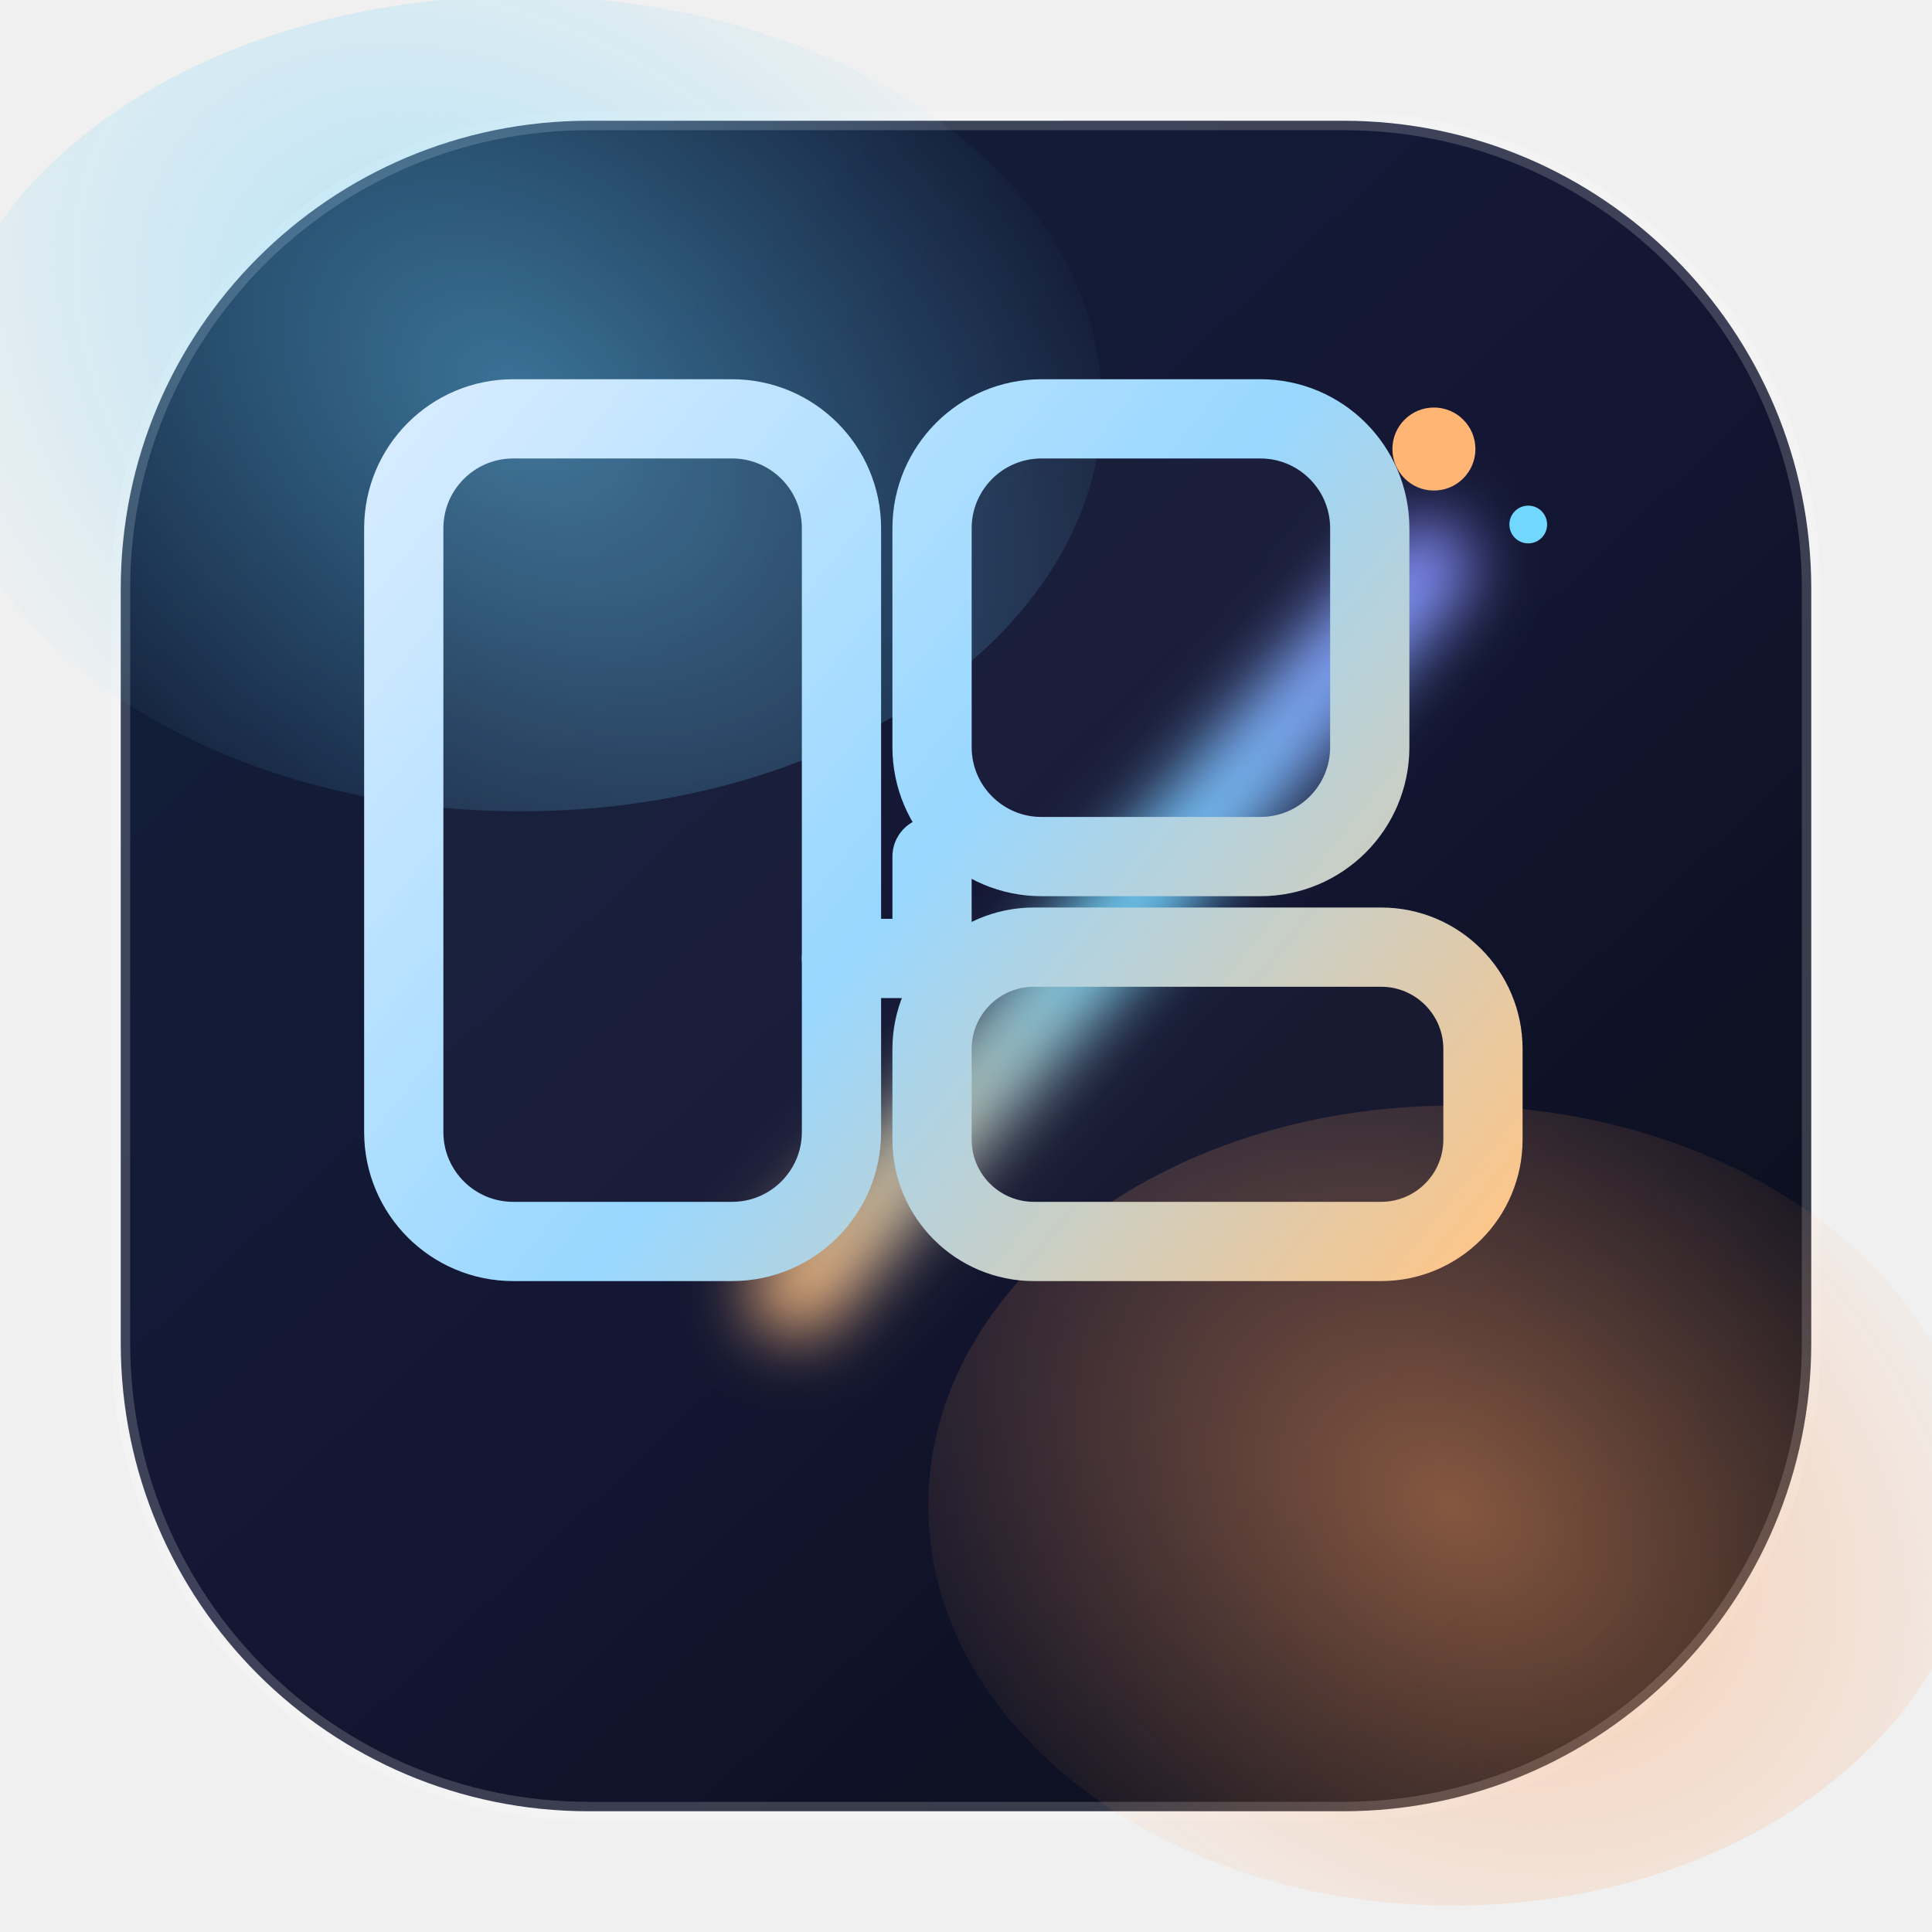
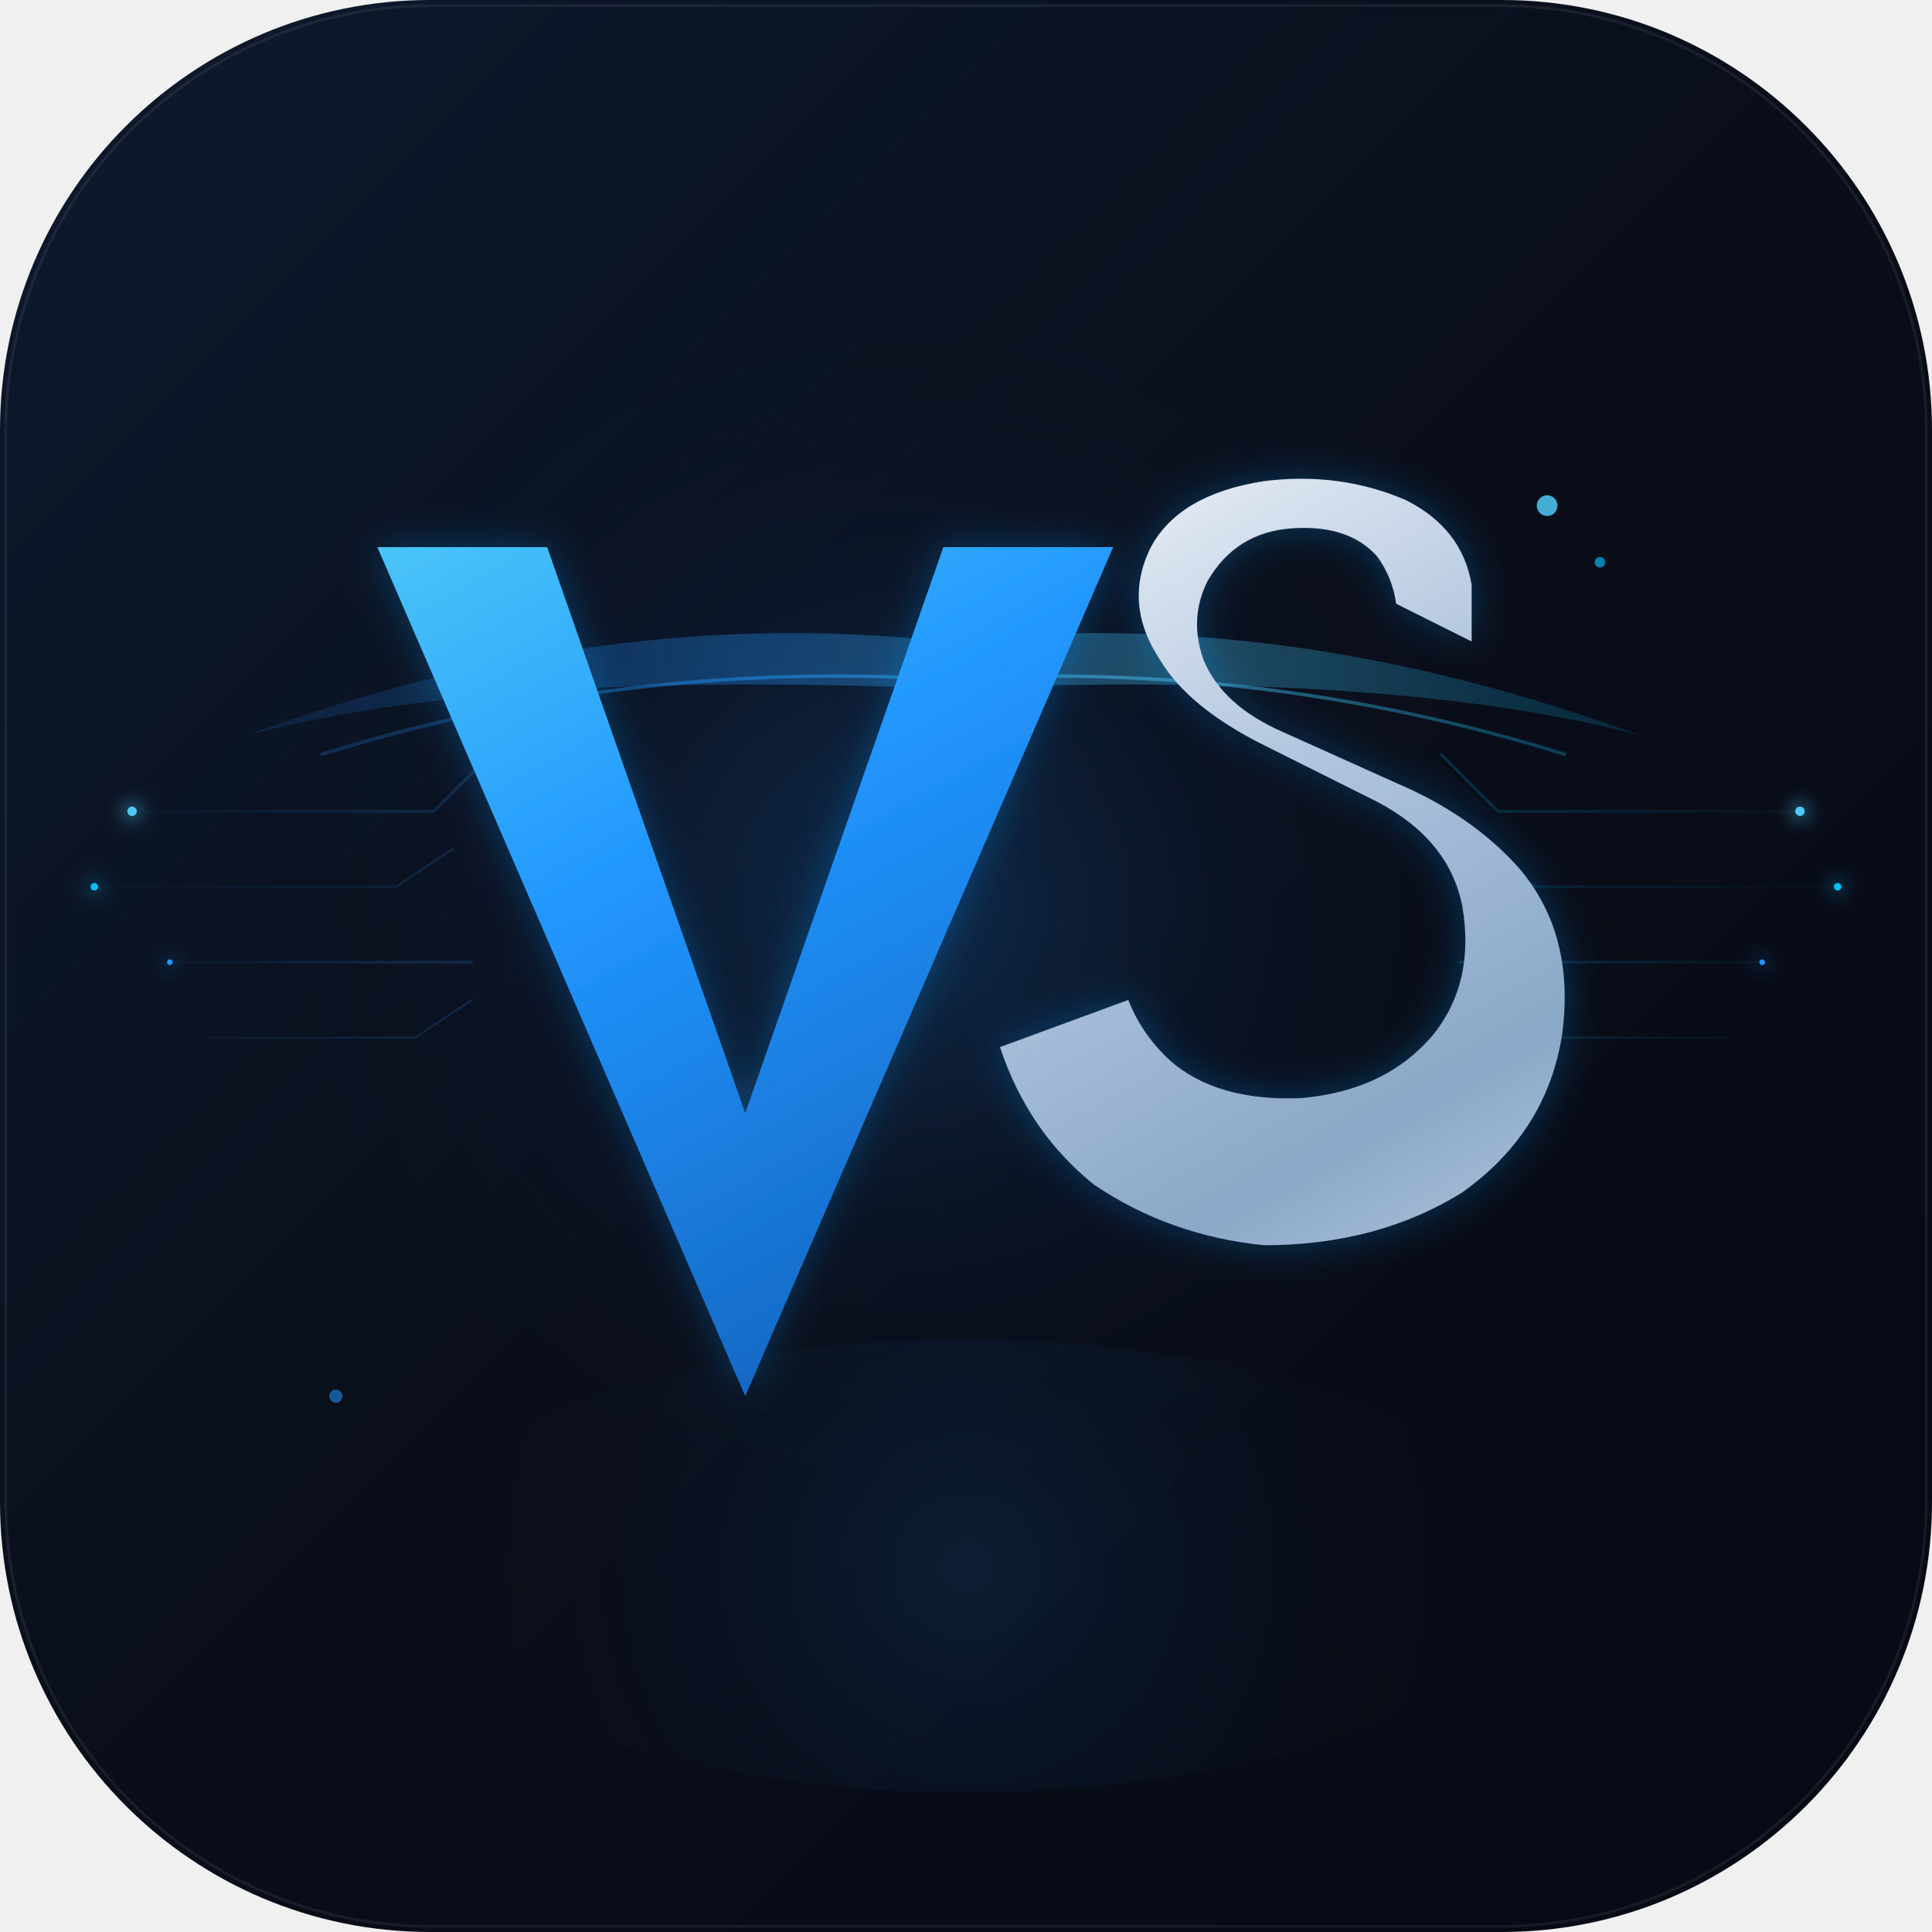
<svg xmlns="http://www.w3.org/2000/svg" width="1024" height="1024" viewBox="0 0 1024 1024" fill="none">
  <defs>
-     <linearGradient id="bg" x1="128" y1="96" x2="912" y2="928" gradientUnits="userSpaceOnUse">
-       <stop offset="0" stop-color="#11203A" />
-       <stop offset="0.48" stop-color="#141734" />
-       <stop offset="1" stop-color="#090D18" />
+     <linearGradient id="bg" x1="0" y1="0" x2="1024" y2="1024" gradientUnits="userSpaceOnUse">
+       <stop offset="0" stop-color="#0d1a2e" />
+       <stop offset="0.5" stop-color="#0a0e1a" />
+       <stop offset="1" stop-color="#060a14" />
    </linearGradient>
-     <linearGradient id="frame" x1="208" y1="208" x2="790" y2="676" gradientUnits="userSpaceOnUse">
-       <stop offset="0" stop-color="#D9ECFF" />
-       <stop offset="0.5" stop-color="#98D7FF" />
-       <stop offset="1" stop-color="#FFC586" />
+     <linearGradient id="vGrad" x1="180" y1="280" x2="440" y2="740" gradientUnits="userSpaceOnUse">
+       <stop offset="0" stop-color="#4dc9f6" />
+       <stop offset="0.45" stop-color="#2196ff" />
+       <stop offset="1" stop-color="#1565c0" />
    </linearGradient>
-     <linearGradient id="beam" x1="392" y1="688" x2="770" y2="252" gradientUnits="userSpaceOnUse">
-       <stop offset="0" stop-color="#FFB574" />
-       <stop offset="0.5" stop-color="#72D7FF" />
-       <stop offset="1" stop-color="#8D86FF" />
+     <linearGradient id="sGrad" x1="540" y1="280" x2="800" y2="740" gradientUnits="userSpaceOnUse">
+       <stop offset="0" stop-color="#e8eef5" />
+       <stop offset="0.35" stop-color="#b0c4de" />
+       <stop offset="0.7" stop-color="#8aa8c7" />
+       <stop offset="1" stop-color="#c8d8e8" />
    </linearGradient>
-     <radialGradient id="haloA" cx="0" cy="0" r="1" gradientUnits="userSpaceOnUse" gradientTransform="translate(276 214) rotate(39.8) scale(410 287)">
-       <stop stop-color="#67D1FF" stop-opacity="0.48" />
-       <stop offset="1" stop-color="#67D1FF" stop-opacity="0" />
+     <linearGradient id="wingGrad" x1="120" y1="360" x2="904" y2="360" gradientUnits="userSpaceOnUse">
+       <stop offset="0" stop-color="#1565c0" stop-opacity="0.4" />
+       <stop offset="0.35" stop-color="#2196ff" stop-opacity="0.8" />
+       <stop offset="0.65" stop-color="#4dc9f6" stop-opacity="0.8" />
+       <stop offset="1" stop-color="#00bfff" stop-opacity="0.3" />
+     </linearGradient>
+     <linearGradient id="circuitGrad" x1="80" y1="480" x2="944" y2="480" gradientUnits="userSpaceOnUse">
+       <stop offset="0" stop-color="#2196ff" stop-opacity="0.05" />
+       <stop offset="0.25" stop-color="#2196ff" stop-opacity="0.5" />
+       <stop offset="0.75" stop-color="#00bfff" stop-opacity="0.5" />
+       <stop offset="1" stop-color="#00bfff" stop-opacity="0.05" />
+     </linearGradient>
+     <radialGradient id="centerGlow" cx="480" cy="480" r="340" gradientUnits="userSpaceOnUse">
+       <stop offset="0" stop-color="#2196ff" stop-opacity="0.22" />
+       <stop offset="0.5" stop-color="#1565c0" stop-opacity="0.06" />
+       <stop offset="1" stop-color="#0a0e1a" stop-opacity="0" />
    </radialGradient>
-     <radialGradient id="haloB" cx="0" cy="0" r="1" gradientUnits="userSpaceOnUse" gradientTransform="translate(770 798) rotate(-146.2) scale(364 278)">
-       <stop stop-color="#FF9E5F" stop-opacity="0.5" />
-       <stop offset="1" stop-color="#FF9E5F" stop-opacity="0" />
+     <radialGradient id="floorGlow" cx="512" cy="830" r="280" gradientUnits="userSpaceOnUse">
+       <stop offset="0" stop-color="#2196ff" stop-opacity="0.12" />
+       <stop offset="1" stop-color="#0a0e1a" stop-opacity="0" />
    </radialGradient>
-     <filter id="glow" x="256" y="132" width="612" height="628" filterUnits="userSpaceOnUse" color-interpolation-filters="sRGB">
-       <feFlood flood-opacity="0" result="BackgroundImageFix" />
-       <feBlend mode="normal" in="SourceGraphic" in2="BackgroundImageFix" result="shape" />
-       <feGaussianBlur stdDeviation="18" result="effect1_foregroundBlur" />
+     <filter id="dotGlow" x="-100%" y="-100%" width="300%" height="300%">
+       <feGaussianBlur in="SourceGraphic" stdDeviation="5" />
+     </filter>
+     <filter id="outerGlow" x="-10%" y="-10%" width="120%" height="120%">
+       <feGaussianBlur in="SourceAlpha" stdDeviation="10" result="blur" />
+       <feFlood flood-color="#2196ff" flood-opacity="0.3" result="color" />
+       <feComposite in="color" in2="blur" operator="in" result="glow" />
+       <feMerge>
+         <feMergeNode in="glow" />
+         <feMergeNode in="SourceGraphic" />
+       </feMerge>
    </filter>
  </defs>
-   <rect x="64" y="64" width="896" height="896" rx="248" fill="url(#bg)" />
-   <rect x="64" y="64" width="896" height="896" rx="248" stroke="#FFFFFF" stroke-opacity="0.18" stroke-width="10" />
-   <ellipse cx="276" cy="214" rx="308" ry="216" fill="url(#haloA)" />
-   <ellipse cx="770" cy="798" rx="278" ry="212" fill="url(#haloB)" />
-   <g filter="url(#glow)">
-     <path d="M422 684L756 300" stroke="url(#beam)" stroke-width="48" stroke-linecap="round" />
+   <rect width="1024" height="1024" rx="228" fill="url(#bg)" />
+   <rect x="3" y="3" width="1018" height="1018" rx="226" fill="none" stroke="#ffffff" stroke-opacity="0.07" stroke-width="1.5" />
+   <ellipse cx="480" cy="480" rx="360" ry="300" fill="url(#centerGlow)" />
+   <ellipse cx="512" cy="830" rx="300" ry="120" fill="url(#floorGlow)" />
+   <g opacity="0.45">
+     <path d="M70 430 H230 L260 400" stroke="url(#circuitGrad)" stroke-width="1.5" fill="none" stroke-linecap="round" />
+     <path d="M50 470 H210 L240 450" stroke="url(#circuitGrad)" stroke-width="1" fill="none" stroke-linecap="round" />
+     <path d="M90 510 H250" stroke="url(#circuitGrad)" stroke-width="1.5" fill="none" stroke-linecap="round" />
+     <path d="M110 550 H220 L250 530" stroke="url(#circuitGrad)" stroke-width="1" fill="none" stroke-linecap="round" />
+     <path d="M764 400 L794 430 H954" stroke="url(#circuitGrad)" stroke-width="1.5" fill="none" stroke-linecap="round" />
+     <path d="M784 450 L814 470 H974" stroke="url(#circuitGrad)" stroke-width="1" fill="none" stroke-linecap="round" />
+     <path d="M774 510 H934" stroke="url(#circuitGrad)" stroke-width="1.5" fill="none" stroke-linecap="round" />
+     <path d="M774 530 L804 550 H914" stroke="url(#circuitGrad)" stroke-width="1" fill="none" stroke-linecap="round" />
  </g>
-   <rect x="214" y="222" width="232" height="436" rx="58" fill="#FFFFFF" fill-opacity="0.03" stroke="url(#frame)" stroke-width="42" />
-   <rect x="494" y="222" width="232" height="232" rx="58" fill="#FFFFFF" fill-opacity="0.03" stroke="url(#frame)" stroke-width="42" />
-   <rect x="494" y="502" width="292" height="156" rx="54" fill="#FFFFFF" fill-opacity="0.03" stroke="url(#frame)" stroke-width="42" />
-   <path d="M446 508H494" stroke="url(#frame)" stroke-width="42" stroke-linecap="round" />
-   <path d="M494 454V502" stroke="url(#frame)" stroke-width="42" stroke-linecap="round" />
-   <circle cx="760" cy="238" r="22" fill="#FFB574" />
-   <circle cx="810" cy="278" r="10" fill="#72D7FF" />
+   <g filter="url(#dotGlow)">
+     <circle cx="70" cy="430" r="3.5" fill="#4dc9f6" />
+     <circle cx="954" cy="430" r="3.5" fill="#4dc9f6" />
+     <circle cx="50" cy="470" r="2.5" fill="#00bfff" />
+     <circle cx="974" cy="470" r="2.5" fill="#00bfff" />
+     <circle cx="90" cy="510" r="2" fill="#2196ff" />
+     <circle cx="934" cy="510" r="2" fill="#2196ff" />
+   </g>
+   <circle cx="70" cy="430" r="2.5" fill="#4dc9f6" />
+   <circle cx="954" cy="430" r="2.5" fill="#4dc9f6" />
+   <circle cx="50" cy="470" r="2" fill="#00bfff" />
+   <circle cx="974" cy="470" r="2" fill="#00bfff" />
+   <circle cx="90" cy="510" r="1.5" fill="#2196ff" />
+   <circle cx="934" cy="510" r="1.5" fill="#2196ff" />
+   <path d="M130 390 Q320 320 500 340 Q680 320 870 390 Q740 355 500 365 Q260 355 130 390Z" fill="url(#wingGrad)" opacity="0.4" />
+   <path d="M170 400 Q330 350 500 360 Q670 350 830 400" stroke="url(#wingGrad)" stroke-width="1.8" fill="none" opacity="0.6" />
+   <g filter="url(#outerGlow)">
+     <path d="M200 290 L395 740 L590 290 L500 290 L395 590 L290 290 Z" fill="url(#vGrad)" />
+   </g>
+   <g filter="url(#outerGlow)">
+     <path d="       M780 340 L780 310       Q775 280 745 265 Q710 250 670 255 Q625 262 610 290       Q595 320 615 350 Q630 375 670 395       L730 425       Q768 445 775 480 Q782 520 760 548       Q735 578 690 582 Q645 584 620 562 Q605 548 598 530       L598 530 L530 555       Q545 600 580 628 Q620 655 670 660       Q730 660 775 632 Q820 600 828 548       Q835 495 805 460 Q780 432 740 415       L680 388       Q648 374 638 350 Q630 328 640 308       Q655 282 685 280 Q715 278 730 295 Q738 306 740 320       Z     " fill="url(#sGrad)" />
+   </g>
+   <circle cx="820" cy="268" r="5.5" fill="#4dc9f6" opacity="0.85" />
+   <circle cx="848" cy="298" r="2.8" fill="#00bfff" opacity="0.65" />
+   <circle cx="178" cy="740" r="3.5" fill="#2196ff" opacity="0.55" />
</svg>
